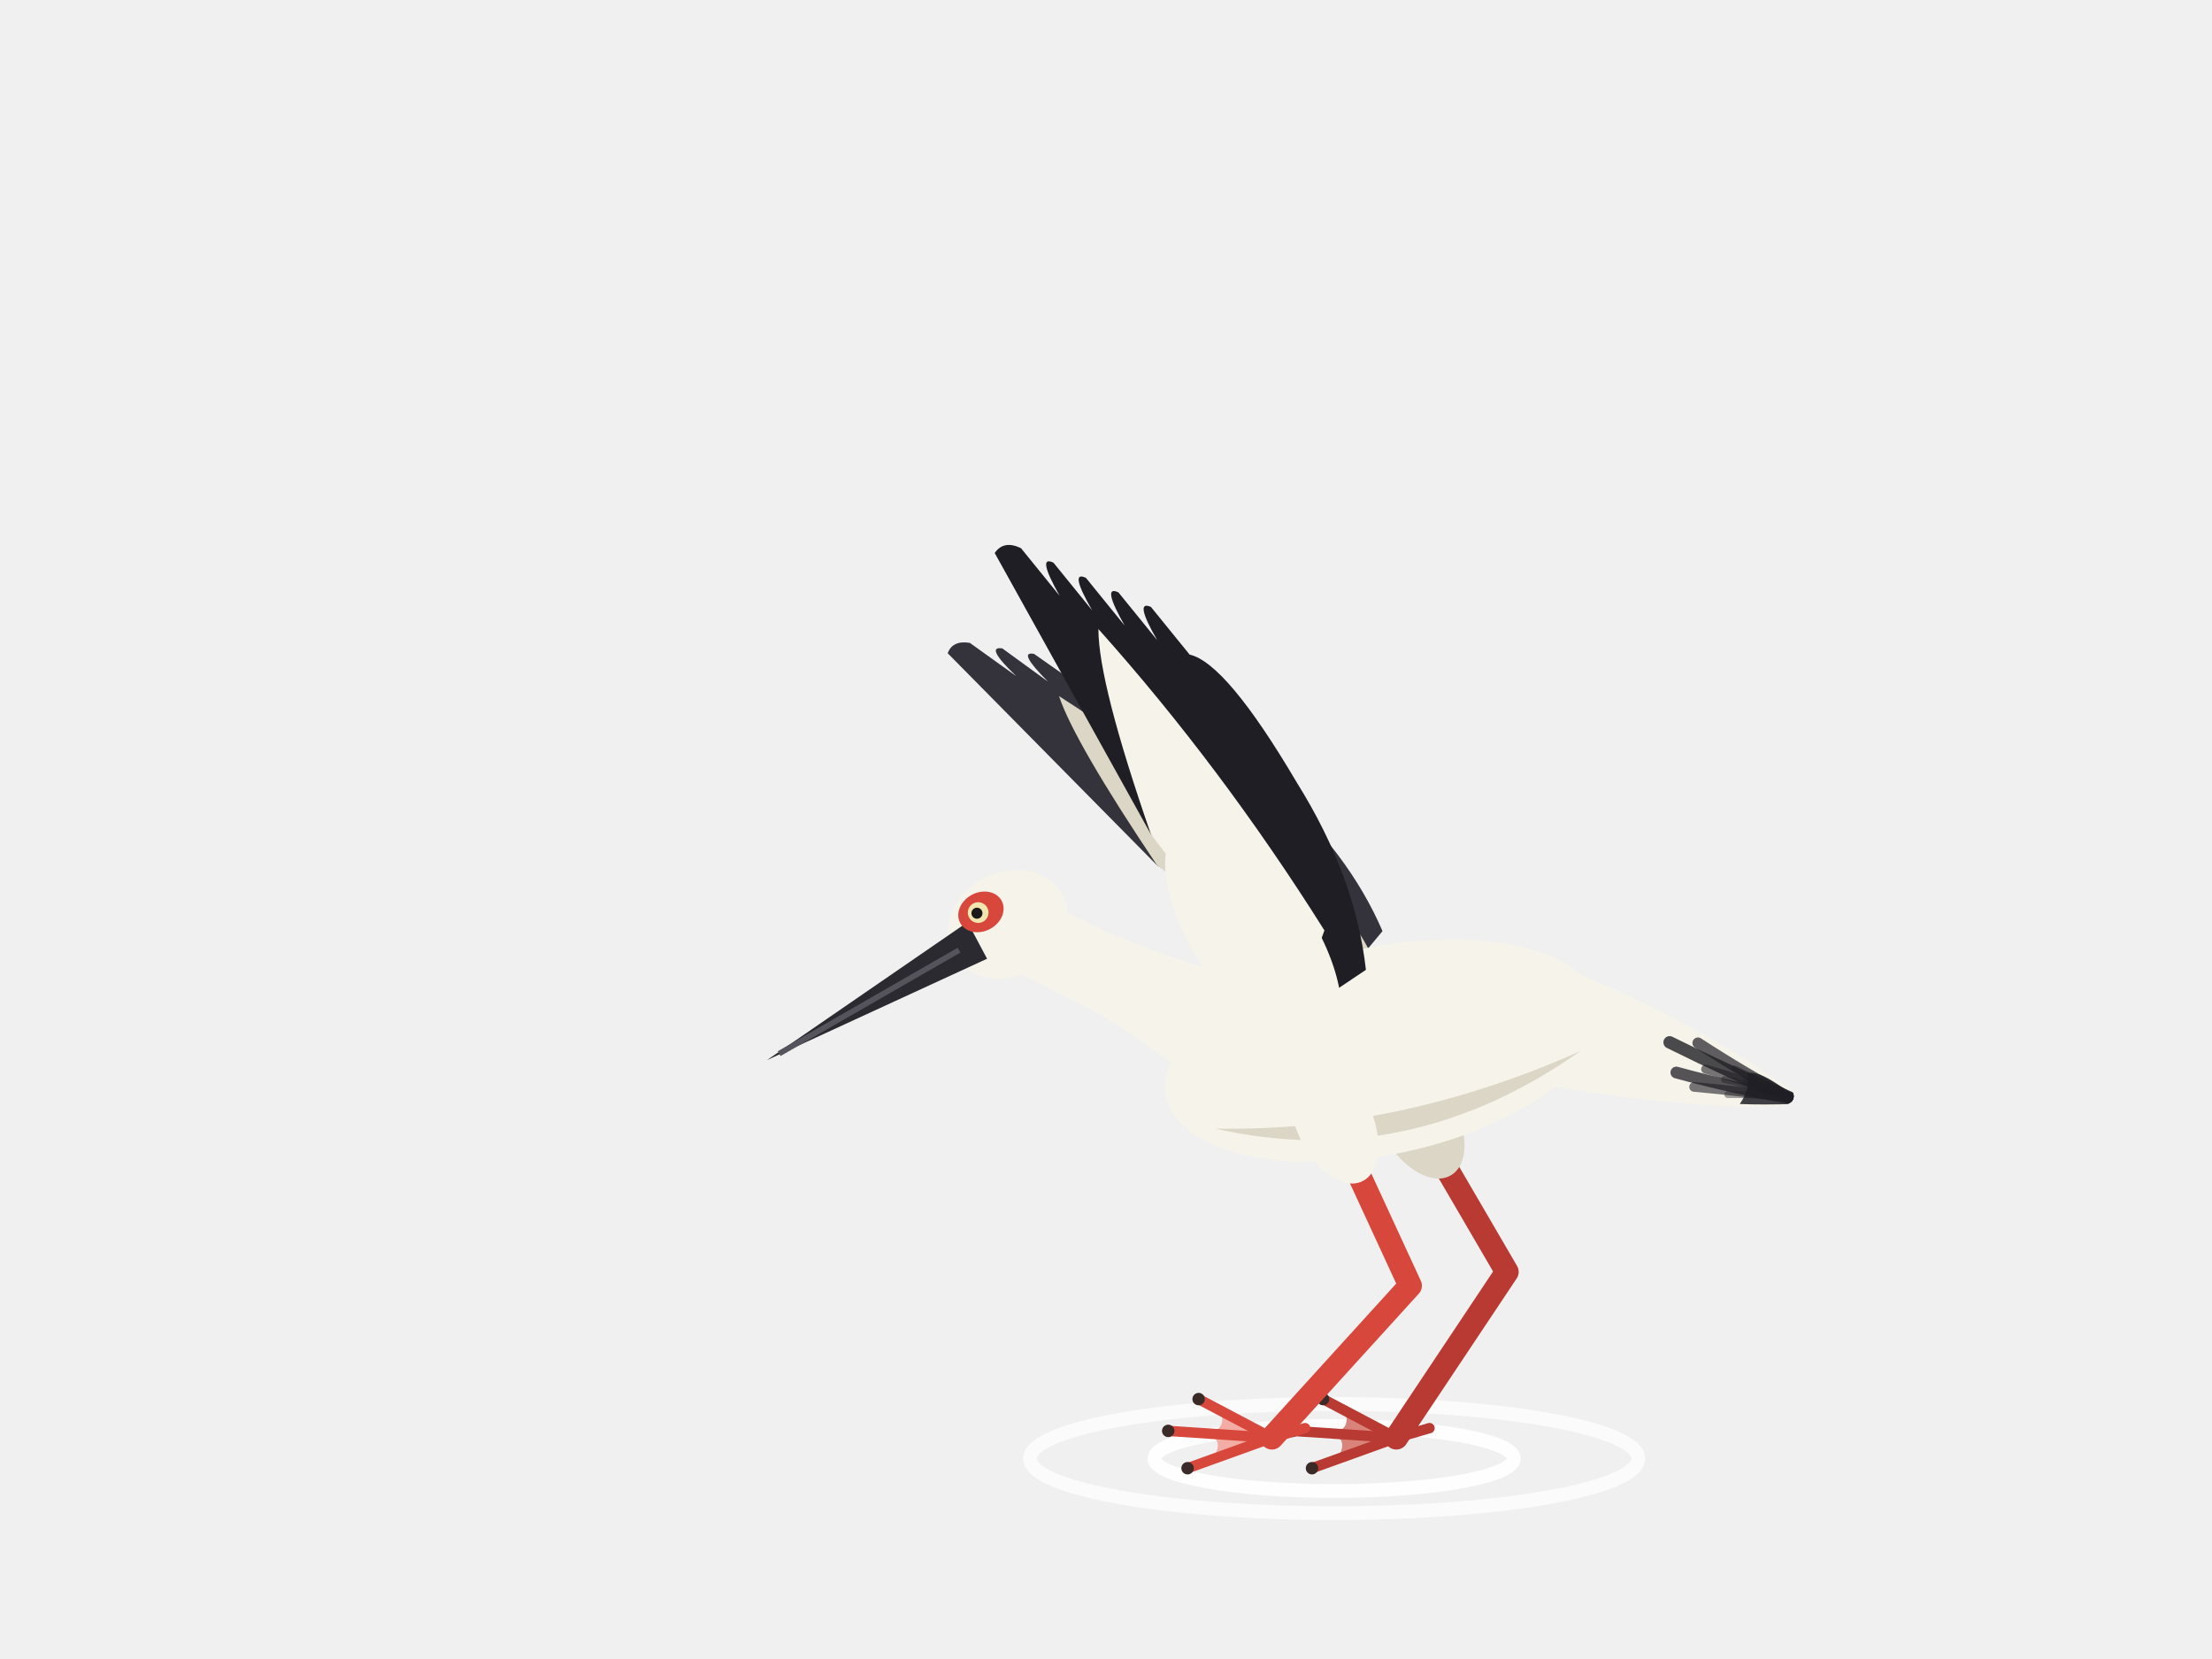
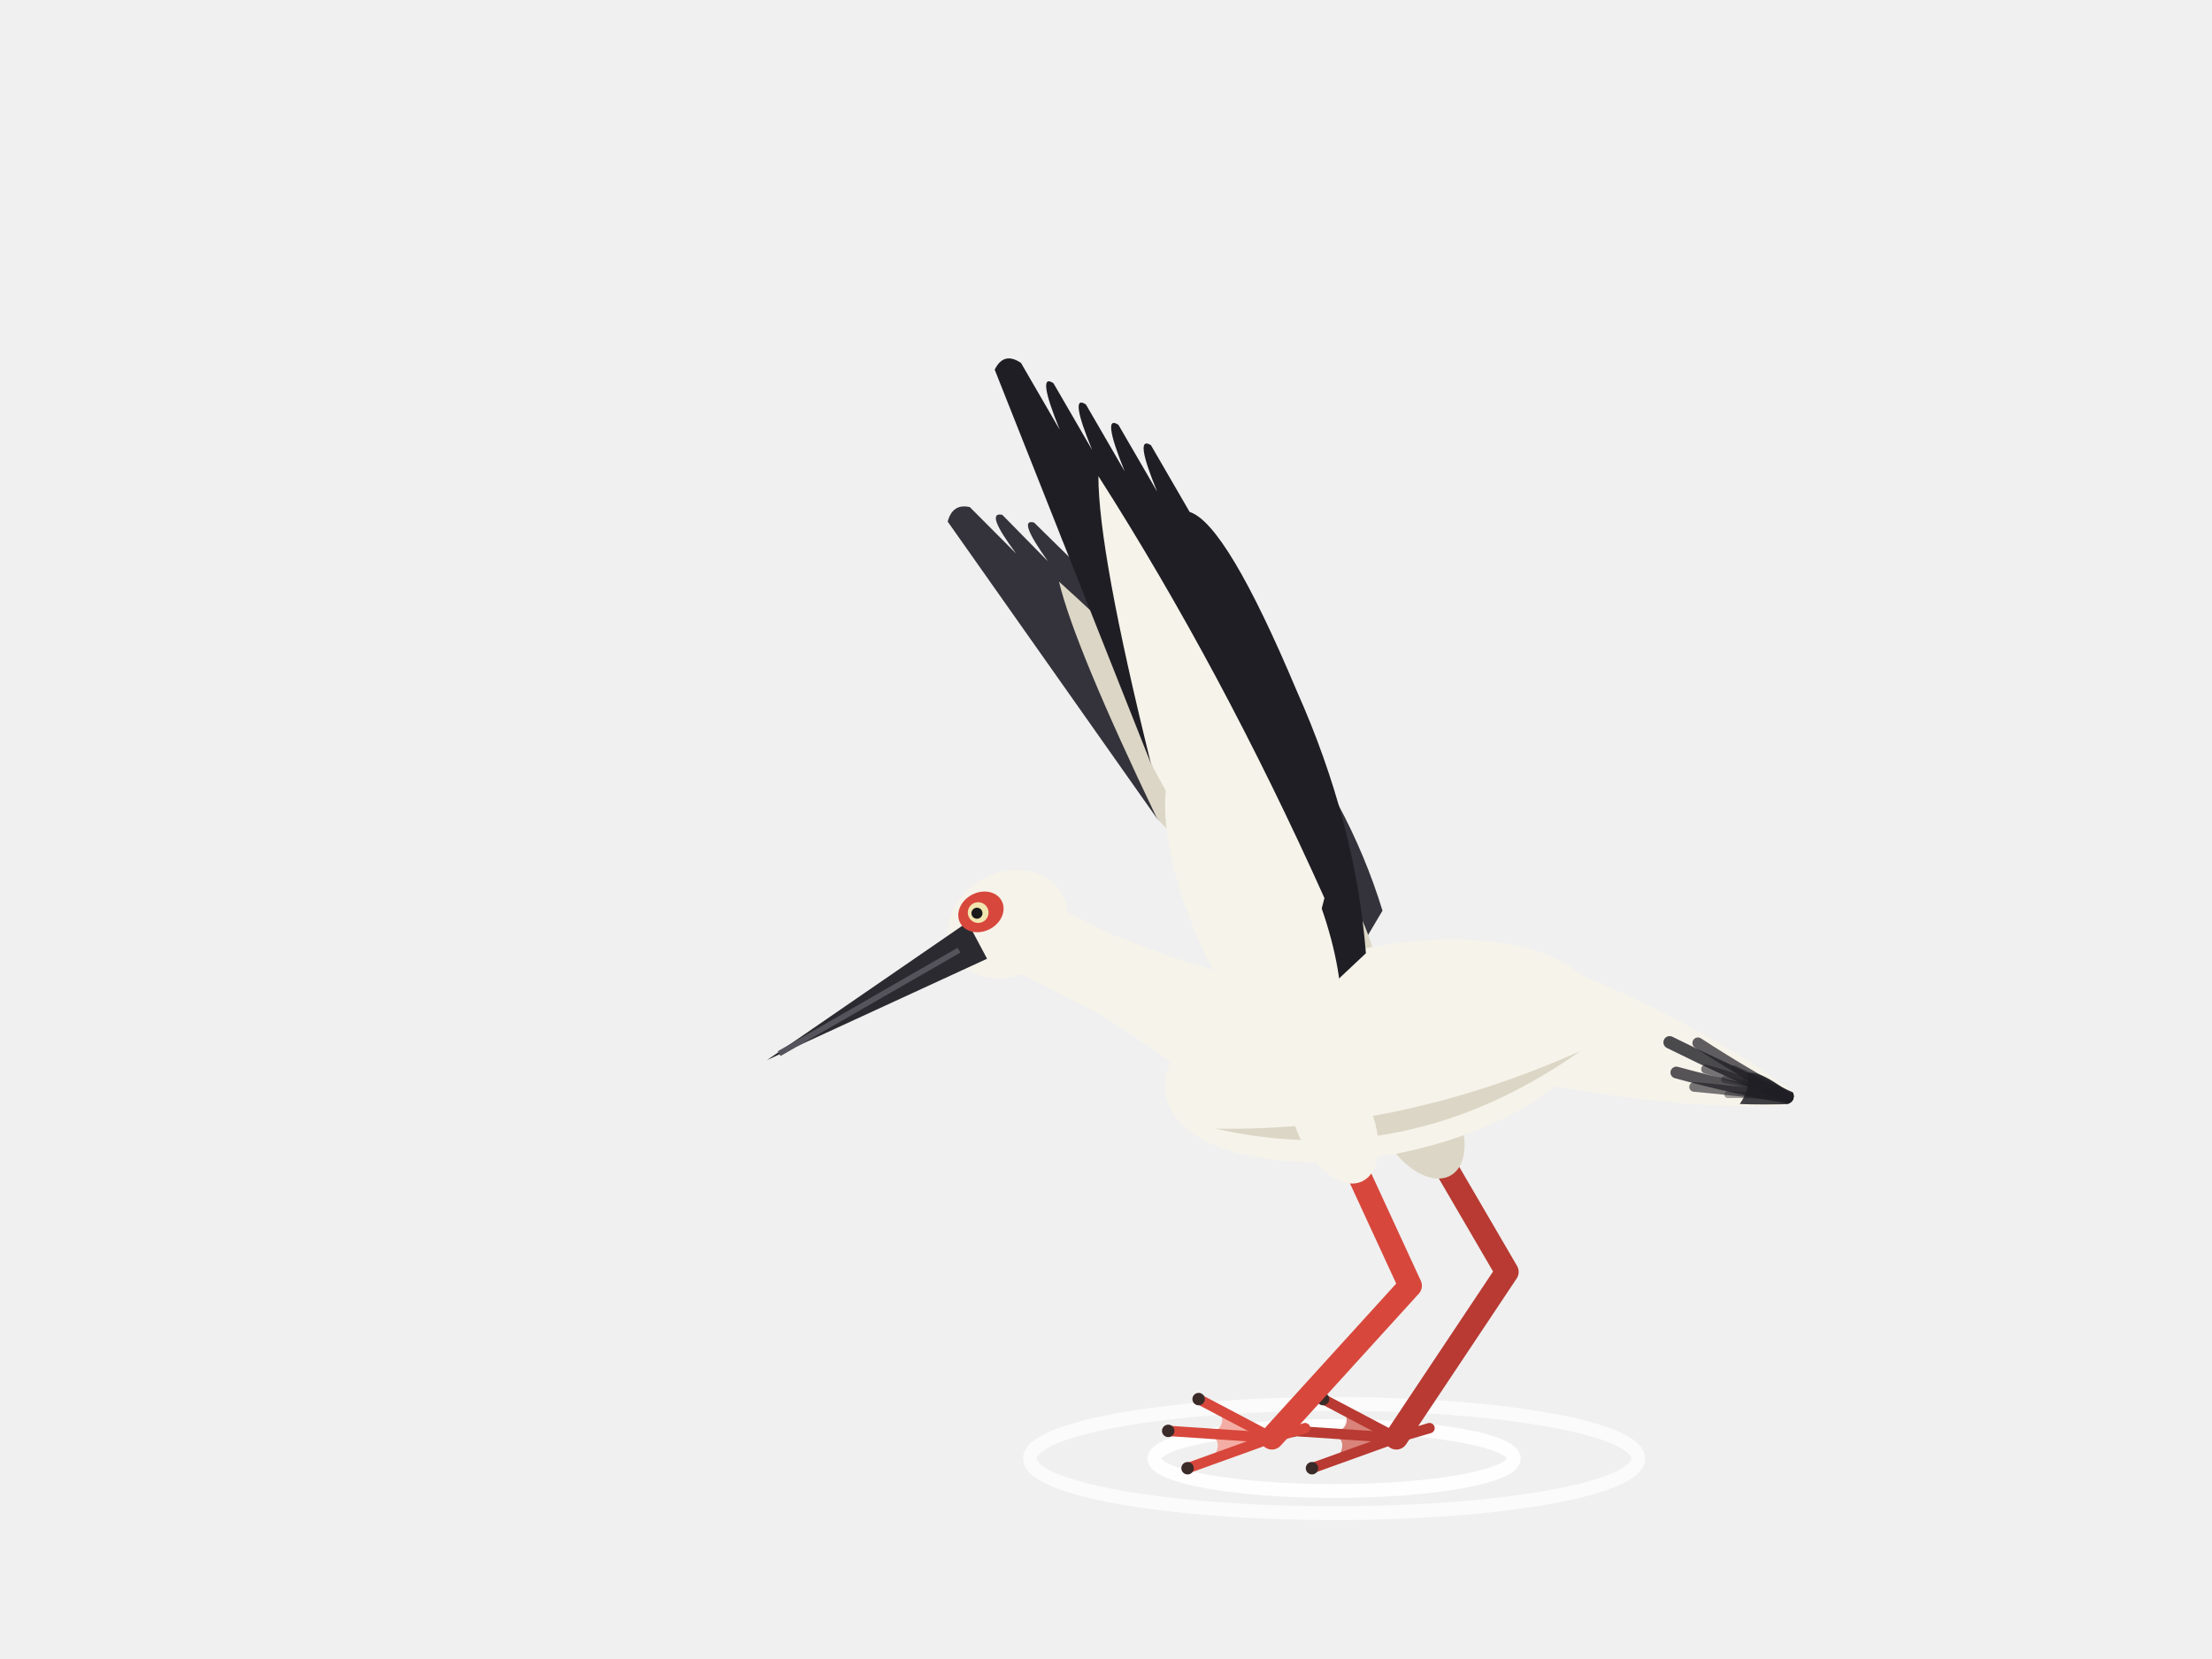
<svg xmlns="http://www.w3.org/2000/svg" width="320" height="240" viewBox="-80 -40 320 240">
  <ellipse cx="113" cy="171" rx="44" ry="7.9" fill="none" stroke="#ffffff" stroke-width="2" opacity="0.7" />
  <ellipse cx="113" cy="171" rx="26" ry="4.7" fill="none" stroke="#ffffff" stroke-width="2" opacity="0.9" />
  <path d="M124 120 L138 144 L122 168" stroke="#b83a32" stroke-width="3.4" fill="none" stroke-linecap="round" stroke-linejoin="round" />
  <path d="M122 168 L113.4 171.1 Q115.7 167.6 111.2 167.2 Q115.7 167.6 114.6 164.1 Z" fill="#d9837a" />
  <path d="M122 168 L109.8 172.4" stroke="#b83a32" stroke-width="1.5" stroke-linecap="round" />
  <path d="M122 168 L107 167" stroke="#b83a32" stroke-width="1.5" stroke-linecap="round" />
  <path d="M122 168 L111.4 162.4" stroke="#b83a32" stroke-width="1.5" stroke-linecap="round" />
  <path d="M122 168 L126.8 166.6" stroke="#b83a32" stroke-width="1.5" stroke-linecap="round" />
  <circle cx="109.8" cy="172.4" r=".9" fill="#3a2a28" />
  <circle cx="107" cy="167" r=".9" fill="#3a2a28" />
  <circle cx="111.4" cy="162.4" r=".9" fill="#3a2a28" />
  <ellipse cx="125.2" cy="122" rx="9.3" ry="5.5" transform="rotate(59.7 125.2 122)" fill="#dcd6c6" />
  <path d="M112 120 L124 146 L104 168" stroke="#d8473c" stroke-width="3.4" fill="none" stroke-linecap="round" stroke-linejoin="round" />
  <path d="M104 168 L95.4 171.1 Q97.7 167.6 93.2 167.2 Q97.7 167.6 96.6 164.1 Z" fill="#f4ada4" />
  <path d="M104 168 L91.8 172.4" stroke="#d8473c" stroke-width="1.5" stroke-linecap="round" />
  <path d="M104 168 L89 167" stroke="#d8473c" stroke-width="1.5" stroke-linecap="round" />
  <path d="M104 168 L93.4 162.4" stroke="#d8473c" stroke-width="1.5" stroke-linecap="round" />
  <path d="M104 168 L108.8 166.6" stroke="#d8473c" stroke-width="1.5" stroke-linecap="round" />
  <circle cx="91.8" cy="172.4" r=".9" fill="#3a2a28" />
  <circle cx="89" cy="167" r=".9" fill="#3a2a28" />
  <circle cx="93.4" cy="162.4" r=".9" fill="#3a2a28" />
-   <path d="M115.1 100.6 L87.4 85.2 L57.1 54.5 Q57.8 52.6 60.3 53 L67 57.8 Q62.4 53.4 65 53.8 L71.6 58.6 Q67.1 54.1 69.6 54.6 L76.3 59.3 Q71.8 54.9 74.3 55.4 L80.9 60.1 Q76.4 55.7 78.9 56.1 L85.6 60.9 Q90.6 60.7 104 73.4 Q115.1 83.3 120 94.7 Z" fill="#34333b" />
-   <path d="M112.5 103.6 L87.4 85.2 Q75.4 67.3 73.2 60.7 Q93.9 74 113.3 91.2 Z" fill="#dcd6c6" />
-   <ellipse cx="104.8" cy="94.5" rx="17.8" ry="8.5" transform="rotate(-140 104.8 94.5)" fill="#dcd6c6" />
+   <g transform="translate(113.8 102.1) scale(1 1.4) translate(-113.8 -102.1)">
+     <path d="M115.1 100.6 L87.4 85.2 L57.1 54.5 Q57.8 52.6 60.3 53 L67 57.8 Q62.4 53.4 65 53.8 L71.6 58.6 Q67.1 54.1 69.6 54.6 L76.3 59.3 Q71.8 54.9 74.3 55.4 L80.9 60.1 Q76.4 55.7 78.9 56.1 L85.6 60.9 Q90.6 60.7 104 73.4 Q115.1 83.3 120 94.7 Z" fill="#34333b" />
+     <path d="M112.5 103.6 L87.4 85.2 Q75.4 67.3 73.2 60.7 Q93.9 74 113.3 91.2 Z" fill="#dcd6c6" />
+     <ellipse cx="104.8" cy="94.5" rx="17.8" ry="8.5" transform="rotate(-140 104.8 94.5)" fill="#dcd6c6" />
+   </g>
  <path d="M103.2 102.2 Q91.9 99.8 81.6 95.4 L76.7 105.3 Q86.4 110.9 95.2 118.4 Z" fill="#f6f3ea" />
  <circle cx="99.2" cy="110.3" r="9" fill="#f6f3ea" />
  <path d="M99.19 110.289 Q78.5 100.4 65.8 93.7" stroke="#f6f3ea" stroke-width="11" stroke-linecap="round" fill="none" />
  <g transform="translate(65.8 93.7) rotate(-28) scale(-1 1)">
    <ellipse cx="0" cy="0" rx="9" ry="7.5" fill="#f6f3ea" />
    <path d="M5 -3 L40 1 L5 3 Z" fill="#2a2a30" />
    <path d="M8 0 L38 1" stroke="#55545c" stroke-width=".8" />
    <ellipse cx="2.6" cy="-3.4" rx="3.4" ry="2.8" fill="#d8473c" />
    <circle cx="3" cy="-3.5" r="1.5" fill="#f2e6b0" />
    <circle cx="3.2" cy="-3.5" r=".8" fill="#1a1a1a" />
  </g>
  <g transform="translate(120 112) rotate(-12)">
    <g transform="rotate(26 24 1)">
      <defs>
        <clipPath id="tail">
          <path d="M20 -8 Q44 -5 61 2 Q62 3.4 60 4.4 Q44 9 20 10 Z" />
        </clipPath>
      </defs>
      <path d="M20 -8 Q44 -5 61 2 Q62 3.4 60 4.4 Q44 9 20 10 Z" fill="#f6f3ea" />
      <g clip-path="url(#tail)">
        <path d="M46 -1.5 Q53.5 1.1 61 3" stroke="#1f1e24" stroke-width="1.6" stroke-linecap="round" fill="none" opacity="0.7" />
        <path d="M52 0.8 Q56.5 1.6 61 3" stroke="#1f1e24" stroke-width="0.9" stroke-linecap="round" fill="none" opacity="0.4" />
        <path d="M42 -0.6 Q51.5 1.5 61 3" stroke="#1f1e24" stroke-width="1.8" stroke-linecap="round" fill="none" opacity="0.8" />
        <path d="M54 2 Q57.5 2.2 61 3" stroke="#1f1e24" stroke-width="0.8" stroke-linecap="round" fill="none" opacity="0.35" />
        <path d="M48 1.9 Q54.5 2.1 61 3" stroke="#1f1e24" stroke-width="1.3" stroke-linecap="round" fill="none" opacity="0.6" />
        <path d="M51 2.7 Q56 2.5 61 3" stroke="#1f1e24" stroke-width="1" stroke-linecap="round" fill="none" opacity="0.45" />
        <path d="M44 3.4 Q52.5 3.6 61 3" stroke="#1f1e24" stroke-width="1.7" stroke-linecap="round" fill="none" opacity="0.75" />
        <path d="M55 3.5 Q58 2.9 61 3" stroke="#1f1e24" stroke-width="0.8" stroke-linecap="round" fill="none" opacity="0.35" />
        <path d="M47 4.8 Q54 3.7 61 3" stroke="#1f1e24" stroke-width="1.4" stroke-linecap="round" fill="none" opacity="0.6" />
        <path d="M52 4.7 Q56.5 3.5 61 3" stroke="#1f1e24" stroke-width="1" stroke-linecap="round" fill="none" opacity="0.4" />
        <path d="M62 3 Q56 0 54 1 Q55 3 54 5.6 Q57 5 62 3.6 Z" fill="#1f1e24" opacity=".85" />
      </g>
    </g>
    <ellipse cx="0" cy="0" rx="32" ry="15" fill="#f6f3ea" />
    <path d="M-26 6 Q0 18 28 6 Q0 12 -26 6 Z" fill="#dcd6c6" />
  </g>
  <ellipse cx="113" cy="122.2" rx="9.6" ry="5.5" transform="rotate(65.2 113 122.2)" fill="#f6f3ea" />
-   <path d="M110.3 105.2 L86.5 80.7 L63.9 40 Q65.2 38.1 67.7 39.3 L73.3 46.2 Q69.9 40.2 72.4 41.4 L78 48.3 Q74.6 42.4 77.1 43.6 L82.7 50.5 Q79.3 44.5 81.8 45.7 L87.4 52.6 Q84 46.7 86.5 47.8 L92.1 54.7 Q97.4 55.9 107.6 73.2 Q116.1 86.8 117.6 100.3 Z" fill="#1f1e24" />
-   <path d="M106.9 107.4 L86.5 80.7 Q78.9 58.8 78.9 51 Q96.7 70.9 111.6 94.6 Z" fill="#f6f3ea" />
-   <ellipse cx="101.3" cy="95.5" rx="19" ry="8.5" transform="rotate(-124 101.3 95.5)" fill="#f6f3ea" />
+   <g transform="translate(108.6 106.3) scale(1 1.4) translate(-108.6 -106.3)">
+     <path d="M110.3 105.2 L86.5 80.7 L63.9 40 Q65.2 38.1 67.7 39.3 L73.3 46.2 Q69.9 40.2 72.4 41.4 L78 48.3 Q74.6 42.4 77.1 43.6 L82.7 50.5 Q79.3 44.5 81.8 45.7 L87.4 52.6 Q84 46.7 86.5 47.8 L92.1 54.7 Q97.4 55.9 107.6 73.2 Q116.1 86.8 117.6 100.3 Z" fill="#1f1e24" />
+     <path d="M106.9 107.4 L86.5 80.7 Q78.9 58.8 78.9 51 Q96.7 70.9 111.6 94.6 Z" fill="#f6f3ea" />
+     <ellipse cx="101.3" cy="95.5" rx="19" ry="8.5" transform="rotate(-124 101.3 95.5)" fill="#f6f3ea" />
+   </g>
</svg>
